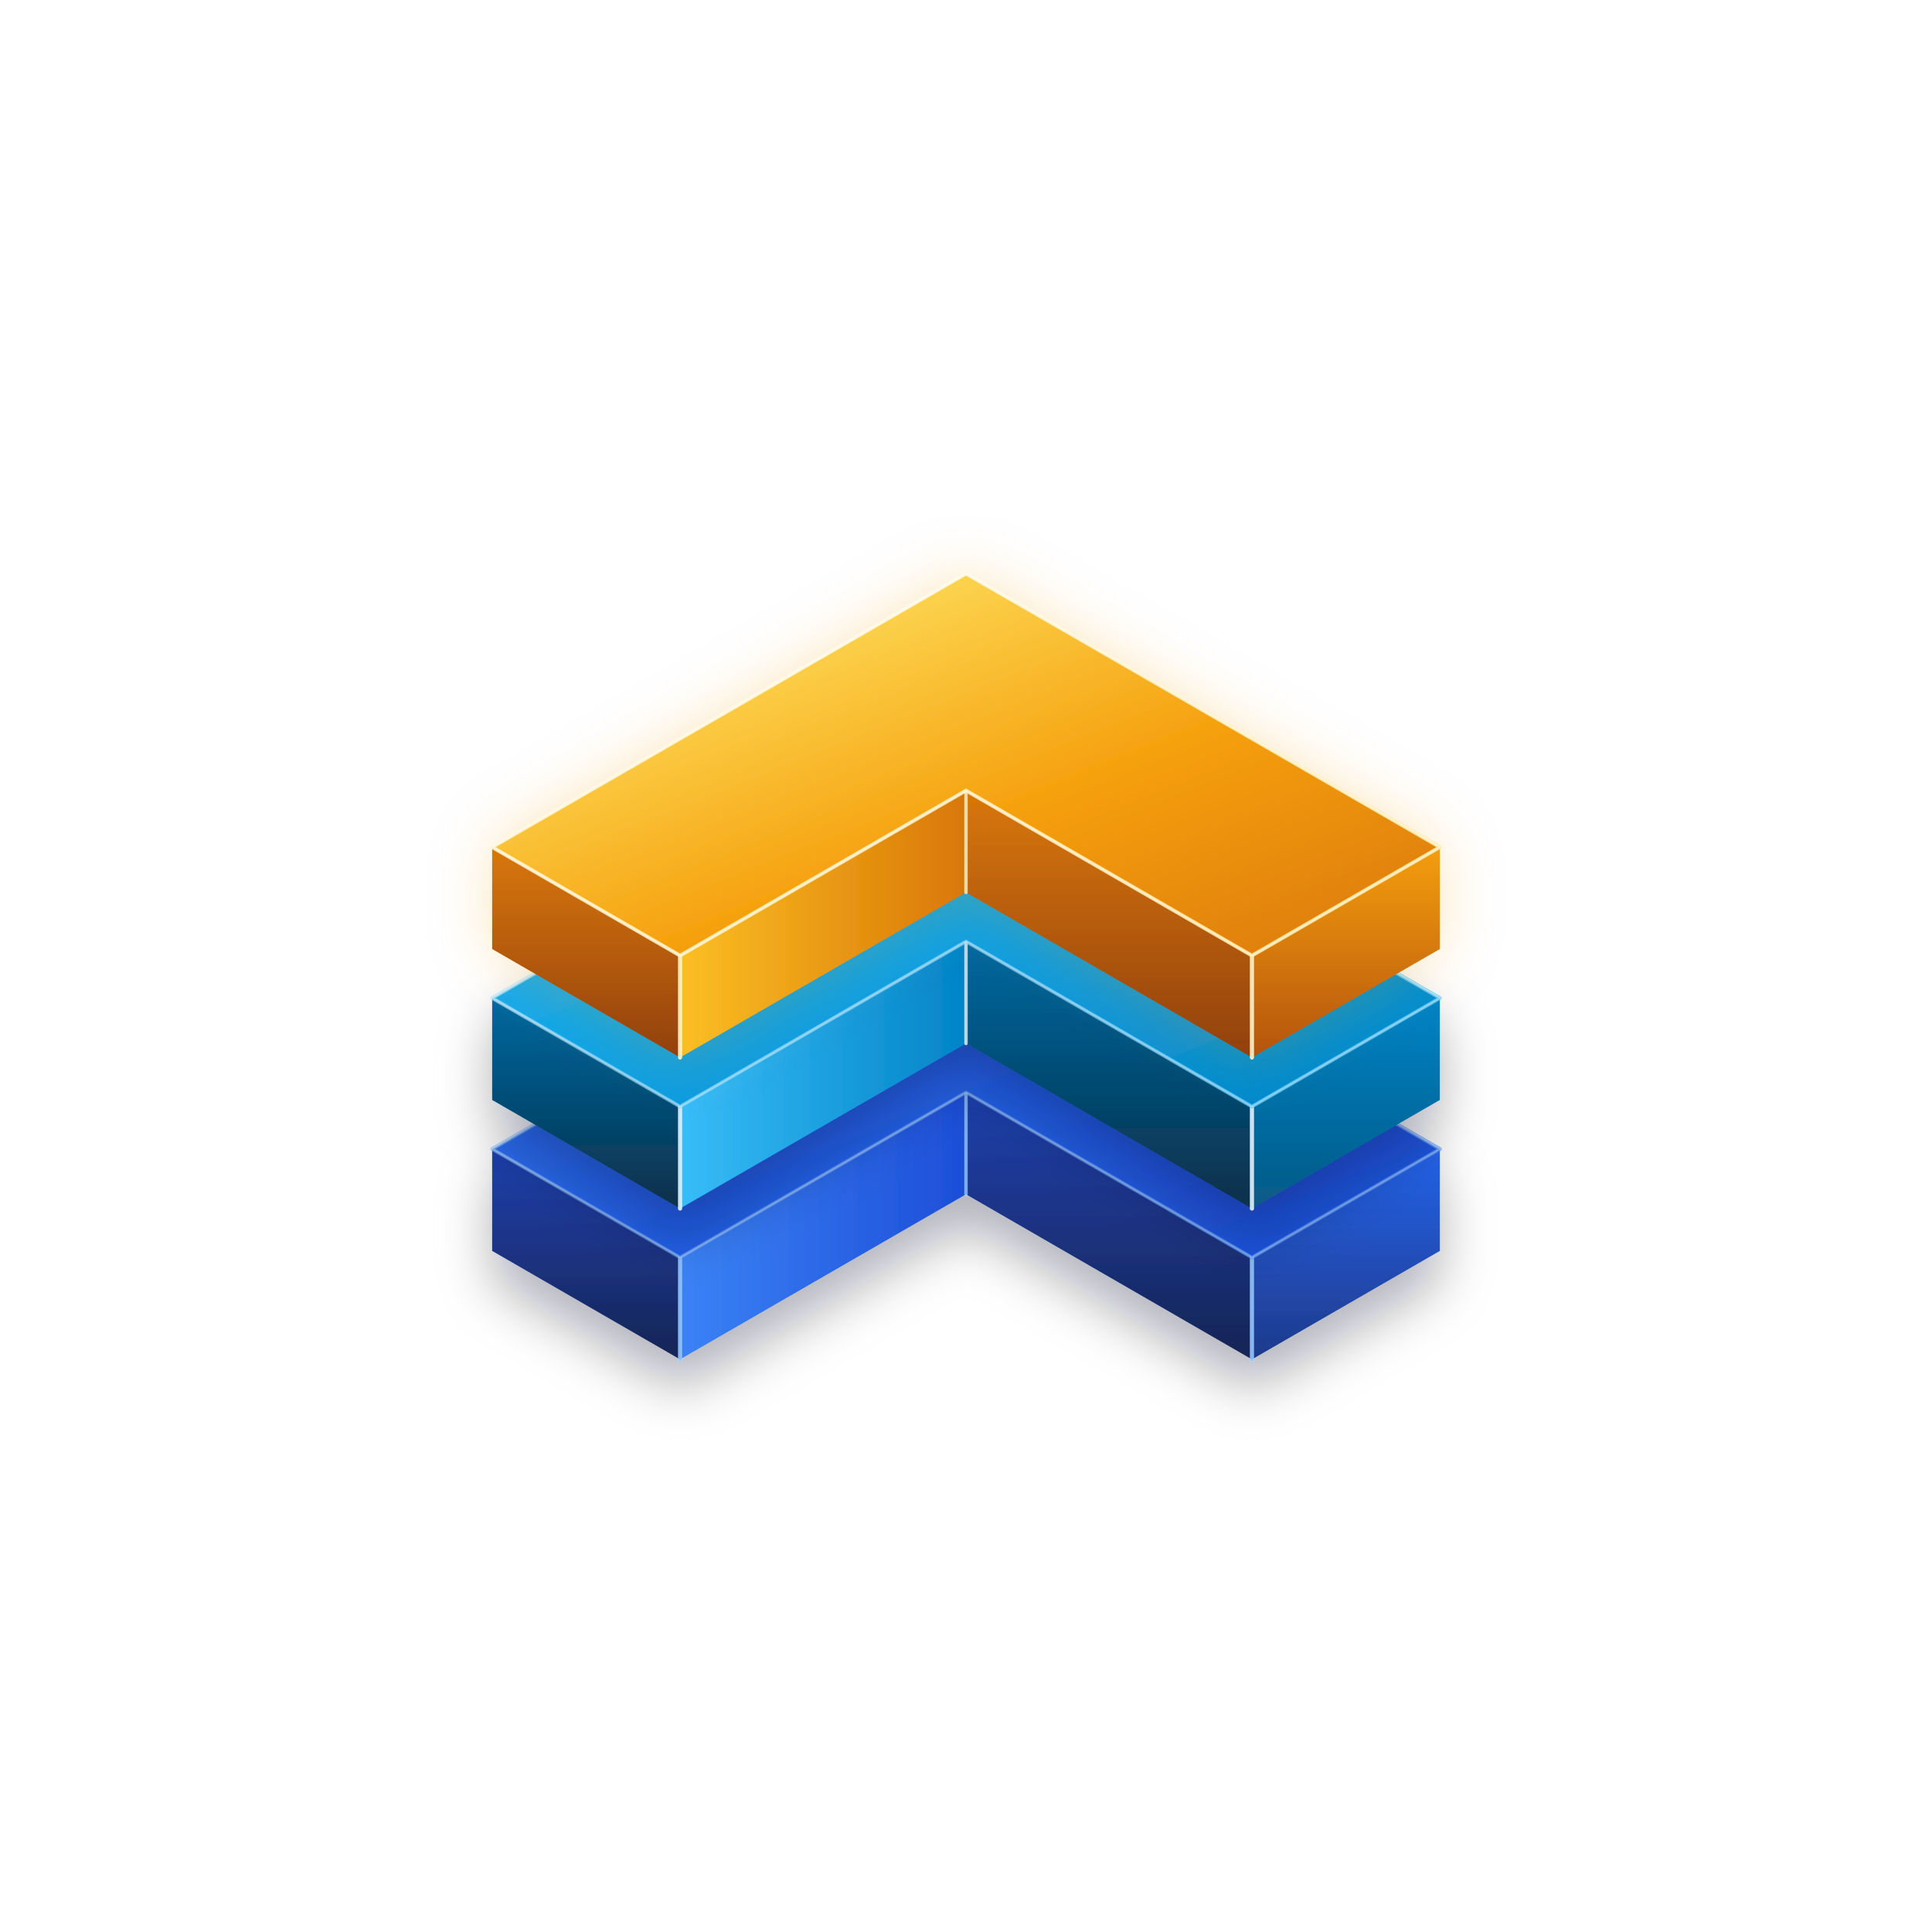
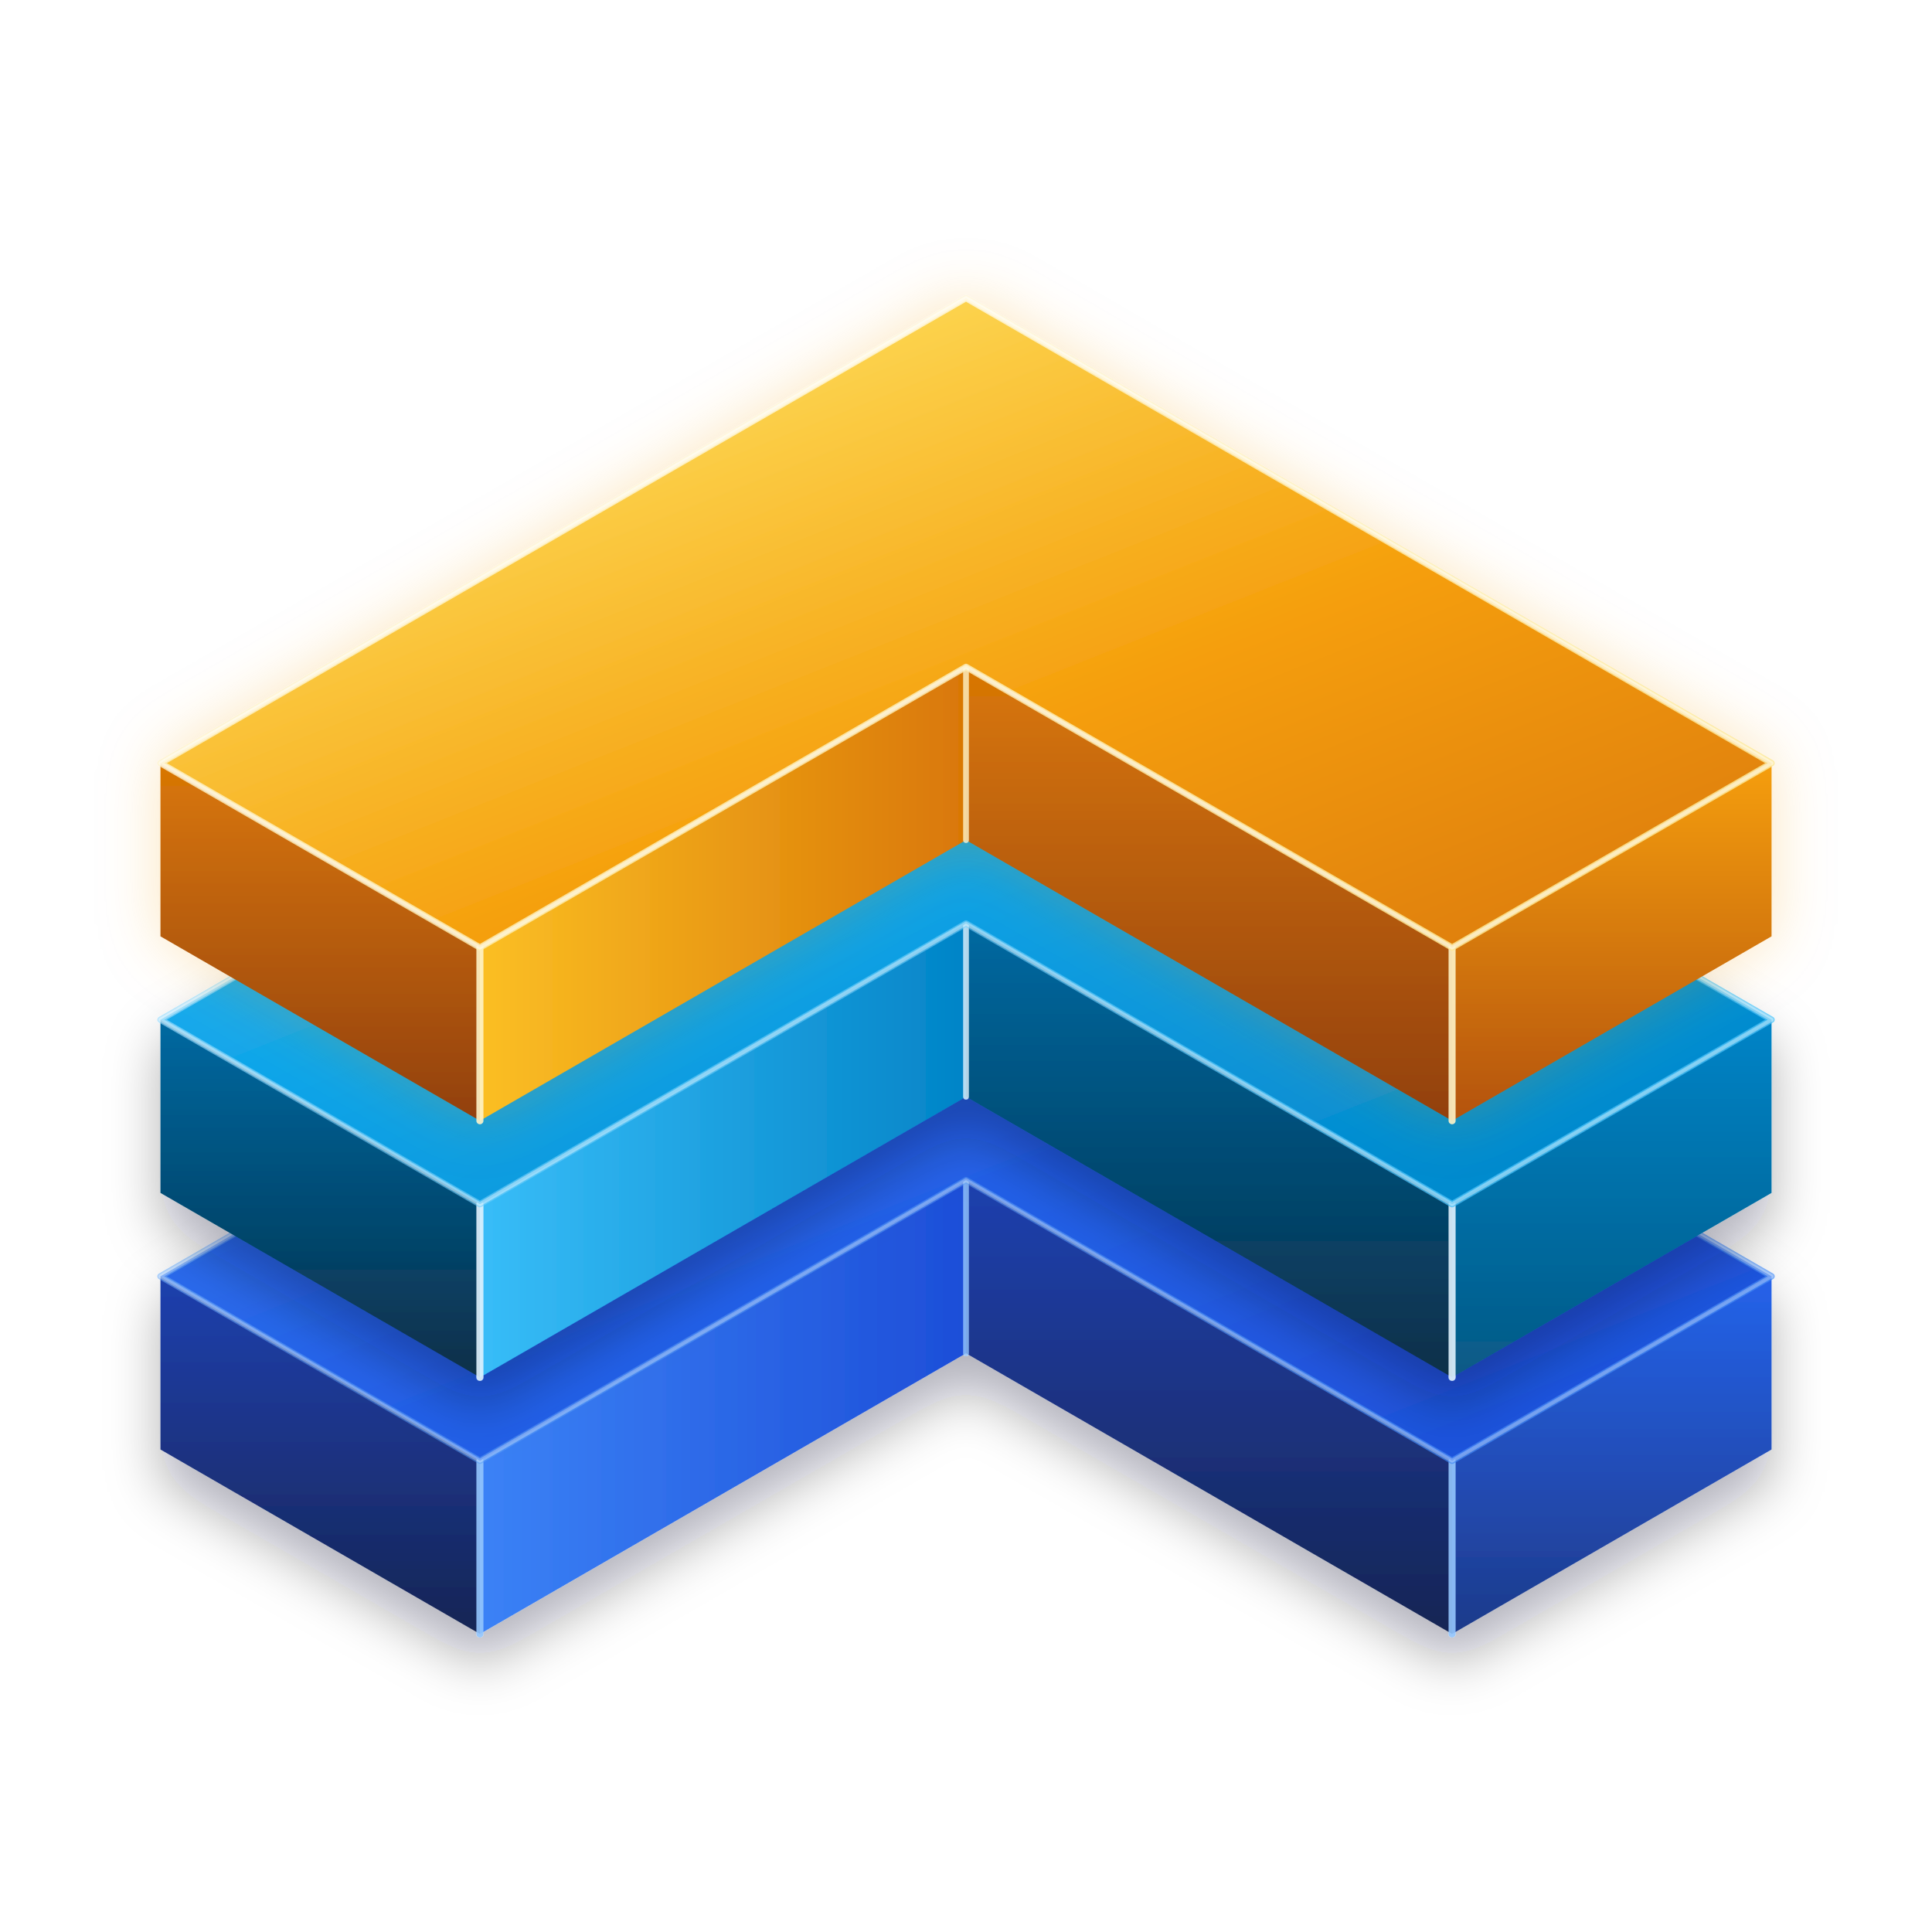
<svg xmlns="http://www.w3.org/2000/svg" viewBox="0 0 1024 1024" width="1024" height="1024">
  <defs>
    <filter id="softShadow" x="-20%" y="-20%" width="140%" height="140%">
      <feDropShadow dx="0" dy="16" stdDeviation="14" flood-color="#020617" flood-opacity="0.30" />
    </filter>
    <filter id="amberAura" x="-30%" y="-30%" width="160%" height="160%">
      <feDropShadow dx="0" dy="0" stdDeviation="16" flood-color="#F59E0B" flood-opacity="0.25" />
    </filter>
    <filter id="liveRedAura" x="-30%" y="-30%" width="160%" height="160%">
      <feDropShadow dx="0" dy="12" stdDeviation="16" flood-color="#DC2626" flood-opacity="0.35" />
    </filter>
    <linearGradient id="blueTop" x1="0%" y1="0%" x2="100%" y2="100%">
      <stop offset="0%" stop-color="#3B82F6" />
      <stop offset="50%" stop-color="#2563EB" />
      <stop offset="100%" stop-color="#1D4ED8" />
    </linearGradient>
    <linearGradient id="blueLeft" x1="0%" y1="0%" x2="0%" y2="100%">
      <stop offset="0%" stop-color="#1E40AF" />
      <stop offset="100%" stop-color="#172554" />
    </linearGradient>
    <linearGradient id="blueRight" x1="0%" y1="0%" x2="0%" y2="100%">
      <stop offset="0%" stop-color="#2563EB" />
      <stop offset="100%" stop-color="#1E3A8A" />
    </linearGradient>
    <linearGradient id="blueInner" x1="0%" y1="0%" x2="100%" y2="0%">
      <stop offset="0%" stop-color="#3B82F6" />
      <stop offset="100%" stop-color="#1D4ED8" />
    </linearGradient>
    <linearGradient id="blueRim" x1="0%" y1="0%" x2="100%" y2="100%">
      <stop offset="0%" stop-color="#93C5FD" stop-opacity="0.85" />
      <stop offset="50%" stop-color="#60A5FA" stop-opacity="0.45" />
      <stop offset="100%" stop-color="#3B82F6" stop-opacity="0.75" />
    </linearGradient>
    <linearGradient id="cyanTop" x1="0%" y1="0%" x2="100%" y2="100%">
      <stop offset="0%" stop-color="#38BDF8" />
      <stop offset="45%" stop-color="#0EA5E9" />
      <stop offset="100%" stop-color="#0284C7" />
    </linearGradient>
    <linearGradient id="cyanLeft" x1="0%" y1="0%" x2="0%" y2="100%">
      <stop offset="0%" stop-color="#0369A1" />
      <stop offset="100%" stop-color="#082F49" />
    </linearGradient>
    <linearGradient id="cyanRight" x1="0%" y1="0%" x2="0%" y2="100%">
      <stop offset="0%" stop-color="#0284C7" />
      <stop offset="100%" stop-color="#075985" />
    </linearGradient>
    <linearGradient id="cyanInner" x1="0%" y1="0%" x2="100%" y2="0%">
      <stop offset="0%" stop-color="#38BDF8" />
      <stop offset="100%" stop-color="#0284C7" />
    </linearGradient>
    <linearGradient id="cyanRim" x1="0%" y1="0%" x2="100%" y2="100%">
      <stop offset="0%" stop-color="#E0F2FE" stop-opacity="0.9" />
      <stop offset="50%" stop-color="#7DD3FC" stop-opacity="0.55" />
      <stop offset="100%" stop-color="#38BDF8" stop-opacity="0.8" />
    </linearGradient>
    <linearGradient id="amberTop" x1="0%" y1="0%" x2="100%" y2="100%">
      <stop offset="0%" stop-color="#FEF3C7" />
      <stop offset="25%" stop-color="#FCD34D" />
      <stop offset="60%" stop-color="#F59E0B" />
      <stop offset="100%" stop-color="#D97706" />
    </linearGradient>
    <linearGradient id="amberLeft" x1="0%" y1="0%" x2="0%" y2="100%">
      <stop offset="0%" stop-color="#D97706" />
      <stop offset="100%" stop-color="#92400E" />
    </linearGradient>
    <linearGradient id="amberRight" x1="0%" y1="0%" x2="0%" y2="100%">
      <stop offset="0%" stop-color="#F59E0B" />
      <stop offset="100%" stop-color="#B45309" />
    </linearGradient>
    <linearGradient id="amberInner" x1="0%" y1="0%" x2="100%" y2="0%">
      <stop offset="0%" stop-color="#FBBF24" />
      <stop offset="100%" stop-color="#D97706" />
    </linearGradient>
    <linearGradient id="amberRim" x1="0%" y1="0%" x2="100%" y2="100%">
      <stop offset="0%" stop-color="#FFFFFF" stop-opacity="0.95" />
      <stop offset="40%" stop-color="#FEF3C7" stop-opacity="0.8" />
      <stop offset="100%" stop-color="#FDE68A" stop-opacity="0.85" />
    </linearGradient>
    <linearGradient id="queueTop" x1="0%" y1="0%" x2="100%" y2="100%">
      <stop offset="0%" stop-color="#FECACA" />
      <stop offset="20%" stop-color="#F87171" />
      <stop offset="60%" stop-color="#EF4444" />
      <stop offset="100%" stop-color="#B91C1C" />
    </linearGradient>
    <linearGradient id="queueLeft" x1="0%" y1="0%" x2="0%" y2="100%">
      <stop offset="0%" stop-color="#DC2626" />
      <stop offset="100%" stop-color="#7F1D1D" />
    </linearGradient>
    <linearGradient id="queueRight" x1="0%" y1="0%" x2="0%" y2="100%">
      <stop offset="0%" stop-color="#EF4444" />
      <stop offset="100%" stop-color="#991B1B" />
    </linearGradient>
    <linearGradient id="queueRim" x1="0%" y1="0%" x2="100%" y2="100%">
      <stop offset="0%" stop-color="#FFFFFF" stop-opacity="0.95" />
      <stop offset="40%" stop-color="#FEE2E2" stop-opacity="0.85" />
      <stop offset="100%" stop-color="#FECACA" stop-opacity="0.90" />
    </linearGradient>
  </defs>
  <rect width="1024" height="1024" fill="#FFFFFF" />
  <g filter="url(#softShadow)" stroke-linejoin="round">
-     <path d="M 663.55 666.5 L 512.0 579.0 L 512.0 633.0 L 663.55 720.5 Z" fill="url(#blueLeft)" />
-     <path d="M 512.0 579.0 L 360.45 666.5 L 360.45 720.5 L 512.0 633.0 Z" fill="url(#blueInner)" />
-     <path d="M 260.85 609.0 L 360.45 666.5 L 360.45 720.5 L 260.85 663.0 Z" fill="url(#blueLeft)" />
-     <path d="M 763.15 609.0 L 663.55 666.5 L 663.55 720.5 L 763.15 663.0 Z" fill="url(#blueRight)" />
-     <line x1="360.45" y1="666.5" x2="360.45" y2="720.5" stroke="#93C5FD" stroke-width="2.2" stroke-linecap="round" opacity="0.90" />
-     <line x1="663.55" y1="666.5" x2="663.55" y2="720.5" stroke="#93C5FD" stroke-width="2.2" stroke-linecap="round" opacity="0.90" />
-     <line x1="512.0" y1="579.0" x2="512.0" y2="633.0" stroke="#93C5FD" stroke-width="1.8" stroke-linecap="round" opacity="0.80" />
-     <path d="M 512.0 464.0 L 763.15 609.0 L 663.55 666.5 L 512.0 579.0 L 360.45 666.5 L 260.85 609.0 Z" fill="url(#blueTop)" stroke="url(#blueRim)" stroke-width="2.0" />
-     <path d="M 512.0 464.0 L 763.15 609.0 L 663.55 666.5 L 512.0 579.0 L 360.45 666.5 L 260.85 609.0 Z" fill="none" stroke="#FFFFFF" stroke-width="1.2" opacity="0.3" />
+     <path d="M 769.64 774.22 L 512.0 625.48 L 512.0 717.27 L 769.64 866.02 Z" fill="url(#blueLeft)" />
+     <path d="M 512.0 625.48 L 254.36 774.22 L 254.36 866.02 L 512.0 717.27 Z" fill="url(#blueInner)" />
+     <path d="M 85.05 676.48 L 254.36 774.22 L 254.36 866.02 L 85.05 768.27 Z" fill="url(#blueLeft)" />
+     <path d="M 938.95 676.48 L 769.64 774.22 L 769.64 866.02 L 938.95 768.27 Z" fill="url(#blueRight)" />
+     <line x1="254.36" y1="774.22" x2="254.36" y2="866.02" stroke="#93C5FD" stroke-width="3.74" stroke-linecap="round" opacity="0.90" />
+     <line x1="769.64" y1="774.22" x2="769.64" y2="866.02" stroke="#93C5FD" stroke-width="3.74" stroke-linecap="round" opacity="0.90" />
+     <line x1="512.0" y1="625.48" x2="512.0" y2="717.27" stroke="#93C5FD" stroke-width="3.06" stroke-linecap="round" opacity="0.80" />
+     <path d="M 512.0 429.98 L 938.95 676.48 L 769.64 774.22 L 512.0 625.48 L 254.36 774.22 L 85.05 676.48 Z" fill="url(#blueTop)" stroke="url(#blueRim)" stroke-width="3.4" />
+     <path d="M 512.0 429.98 L 938.95 676.48 L 769.64 774.22 L 512.0 625.48 L 254.36 774.22 L 85.05 676.48 Z" fill="none" stroke="#FFFFFF" stroke-width="2.04" opacity="0.3" />
  </g>
  <g filter="url(#softShadow)" stroke-linejoin="round">
-     <path d="M 663.55 586.5 L 512.0 499.0 L 512.0 553.0 L 663.55 640.5 Z" fill="url(#cyanLeft)" />
-     <path d="M 512.0 499.0 L 360.45 586.5 L 360.45 640.5 L 512.0 553.0 Z" fill="url(#cyanInner)" />
-     <path d="M 260.85 529.0 L 360.45 586.5 L 360.45 640.5 L 260.85 583.0 Z" fill="url(#cyanLeft)" />
-     <path d="M 763.15 529.0 L 663.55 586.5 L 663.55 640.5 L 763.15 583.0 Z" fill="url(#cyanRight)" />
-     <line x1="360.45" y1="586.5" x2="360.45" y2="640.5" stroke="#E0F2FE" stroke-width="2.2" stroke-linecap="round" opacity="0.90" />
-     <line x1="663.55" y1="586.5" x2="663.55" y2="640.5" stroke="#E0F2FE" stroke-width="2.2" stroke-linecap="round" opacity="0.90" />
-     <line x1="512.0" y1="499.0" x2="512.0" y2="553.0" stroke="#E0F2FE" stroke-width="1.8" stroke-linecap="round" opacity="0.80" />
-     <path d="M 512.0 384.0 L 763.15 529.0 L 663.55 586.5 L 512.0 499.0 L 360.45 586.5 L 260.85 529.0 Z" fill="url(#cyanTop)" stroke="url(#cyanRim)" stroke-width="2.0" />
-     <path d="M 512.0 384.0 L 763.15 529.0 L 663.55 586.5 L 512.0 499.0 L 360.45 586.5 L 260.85 529.0 Z" fill="none" stroke="#FFFFFF" stroke-width="1.2" opacity="0.38" />
+     <path d="M 769.64 638.22 L 512.0 489.48 L 512.0 581.27 L 769.64 730.02 Z" fill="url(#cyanLeft)" />
+     <path d="M 512.0 489.48 L 254.36 638.22 L 254.36 730.02 L 512.0 581.27 Z" fill="url(#cyanInner)" />
+     <path d="M 85.05 540.48 L 254.36 638.22 L 254.36 730.02 L 85.05 632.27 Z" fill="url(#cyanLeft)" />
+     <path d="M 938.95 540.48 L 769.64 638.22 L 769.64 730.02 L 938.95 632.27 Z" fill="url(#cyanRight)" />
+     <line x1="254.36" y1="638.22" x2="254.36" y2="730.02" stroke="#E0F2FE" stroke-width="3.74" stroke-linecap="round" opacity="0.90" />
+     <line x1="769.64" y1="638.22" x2="769.64" y2="730.02" stroke="#E0F2FE" stroke-width="3.74" stroke-linecap="round" opacity="0.90" />
+     <line x1="512.0" y1="489.48" x2="512.0" y2="581.27" stroke="#E0F2FE" stroke-width="3.06" stroke-linecap="round" opacity="0.80" />
+     <path d="M 512.0 293.98 L 938.95 540.48 L 769.64 638.22 L 512.0 489.48 L 254.36 638.22 L 85.05 540.48 Z" fill="url(#cyanTop)" stroke="url(#cyanRim)" stroke-width="3.4" />
+     <path d="M 512.0 293.98 L 938.95 540.48 L 769.64 638.22 L 512.0 489.48 L 254.36 638.22 L 85.05 540.48 Z" fill="none" stroke="#FFFFFF" stroke-width="2.04" opacity="0.38" />
  </g>
  <g filter="url(#amberAura)" stroke-linejoin="round">
-     <path d="M 663.55 506.5 L 512.0 419.0 L 512.0 473.0 L 663.55 560.5 Z" fill="url(#amberLeft)" />
-     <path d="M 512.0 419.0 L 360.45 506.5 L 360.45 560.5 L 512.0 473.0 Z" fill="url(#amberInner)" />
-     <path d="M 260.85 449.0 L 360.45 506.5 L 360.45 560.5 L 260.85 503.0 Z" fill="url(#amberLeft)" />
-     <path d="M 763.15 449.0 L 663.55 506.5 L 663.55 560.5 L 763.15 503.0 Z" fill="url(#amberRight)" />
-     <line x1="360.45" y1="506.5" x2="360.45" y2="560.5" stroke="#FEF3C7" stroke-width="2.2" stroke-linecap="round" opacity="0.90" />
-     <line x1="663.55" y1="506.5" x2="663.55" y2="560.5" stroke="#FEF3C7" stroke-width="2.2" stroke-linecap="round" opacity="0.90" />
-     <line x1="512.0" y1="419.0" x2="512.0" y2="473.0" stroke="#FEF3C7" stroke-width="1.8" stroke-linecap="round" opacity="0.80" />
-     <path d="M 512.0 304.0 L 763.15 449.0 L 663.55 506.5 L 512.0 419.0 L 360.45 506.5 L 260.85 449.0 Z" fill="url(#amberTop)" stroke="url(#amberRim)" stroke-width="2.0" />
-     <path d="M 512.0 304.0 L 763.15 449.0 L 663.55 506.5 L 512.0 419.0 L 360.45 506.5 L 260.85 449.0 Z" fill="none" stroke="#FFFFFF" stroke-width="1.2" opacity="0.5" />
+     <path d="M 769.64 502.22 L 512.0 353.48 L 512.0 445.28 L 769.64 594.02 Z" fill="url(#amberLeft)" />
+     <path d="M 512.0 353.48 L 254.36 502.22 L 254.36 594.02 L 512.0 445.28 Z" fill="url(#amberInner)" />
+     <path d="M 85.05 404.48 L 254.36 502.22 L 254.36 594.02 L 85.05 496.28 Z" fill="url(#amberLeft)" />
+     <path d="M 938.95 404.48 L 769.64 502.22 L 769.64 594.02 L 938.95 496.28 Z" fill="url(#amberRight)" />
+     <line x1="254.36" y1="502.22" x2="254.36" y2="594.02" stroke="#FEF3C7" stroke-width="3.74" stroke-linecap="round" opacity="0.90" />
+     <line x1="769.64" y1="502.22" x2="769.64" y2="594.02" stroke="#FEF3C7" stroke-width="3.74" stroke-linecap="round" opacity="0.90" />
+     <line x1="512.0" y1="353.48" x2="512.0" y2="445.28" stroke="#FEF3C7" stroke-width="3.06" stroke-linecap="round" opacity="0.80" />
+     <path d="M 512.0 157.98 L 938.95 404.48 L 769.64 502.22 L 512.0 353.48 L 254.36 502.22 L 85.05 404.48 Z" fill="url(#amberTop)" stroke="url(#amberRim)" stroke-width="3.4" />
+     <path d="M 512.0 157.98 L 938.95 404.48 L 769.64 502.22 L 512.0 353.48 L 254.36 502.22 L 85.05 404.48 Z" fill="none" stroke="#FFFFFF" stroke-width="2.04" opacity="0.5" />
  </g>
</svg>
